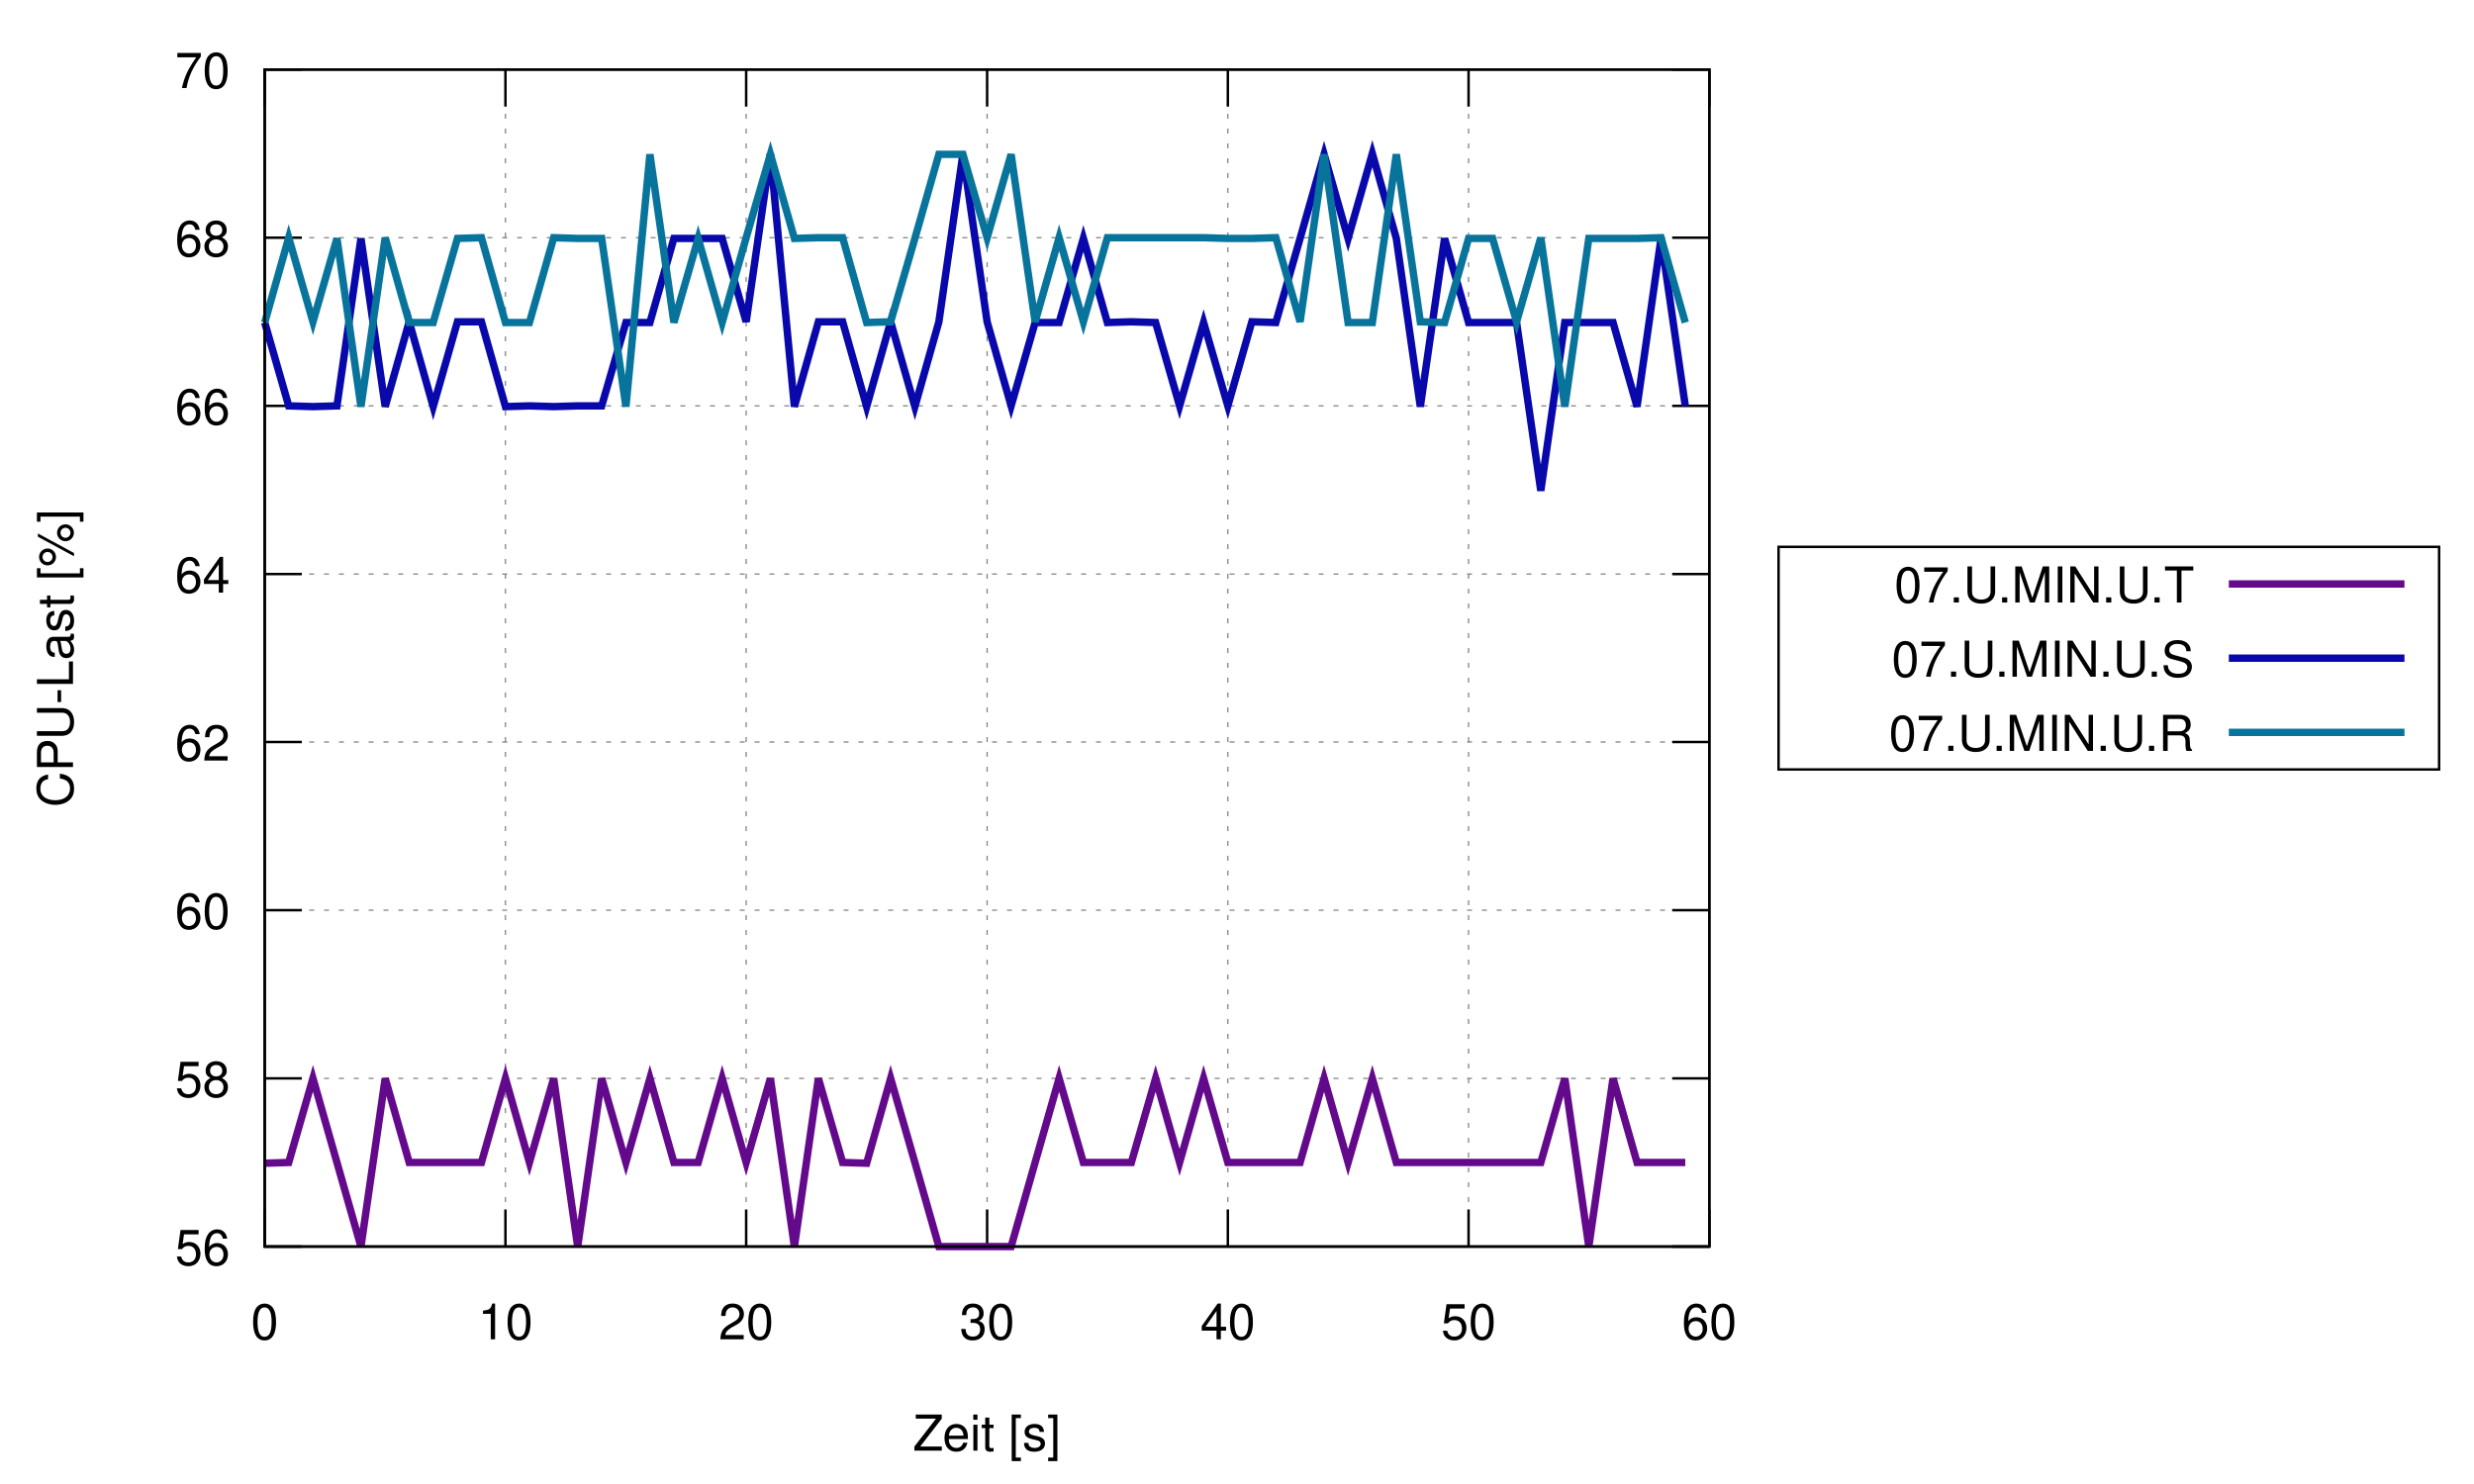
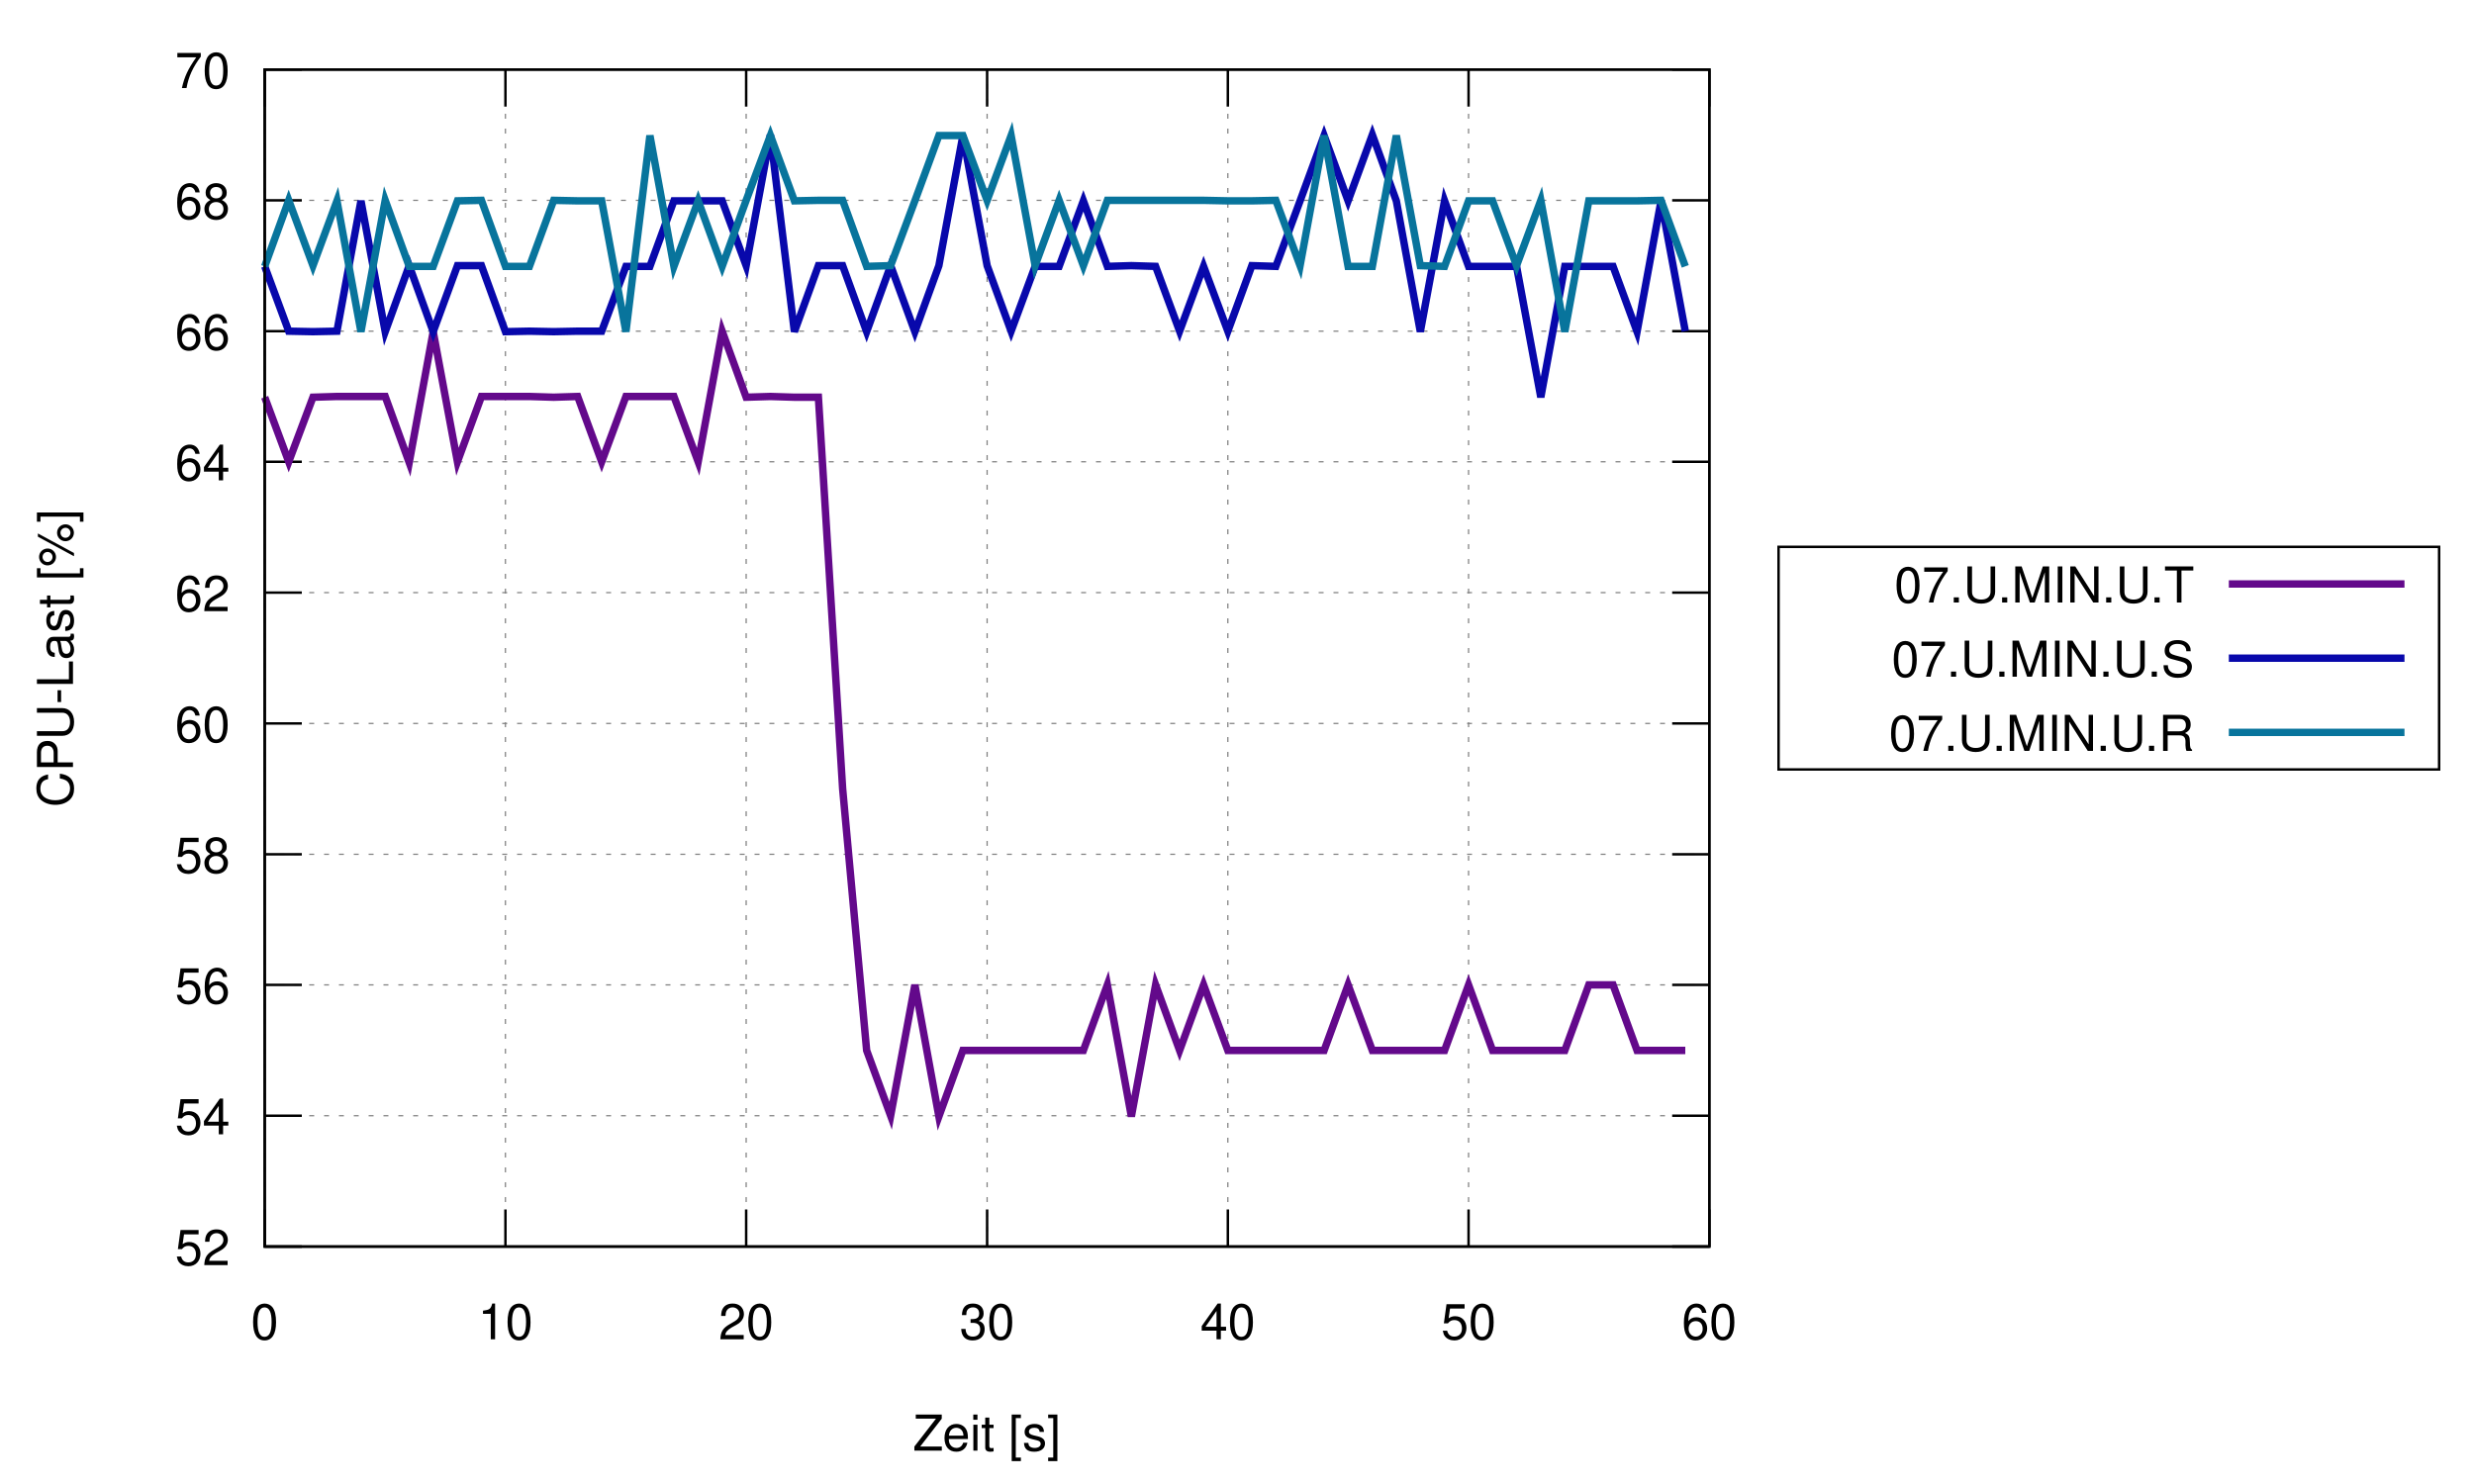
<svg xmlns="http://www.w3.org/2000/svg" xmlns:xlink="http://www.w3.org/1999/xlink" width="1000" height="600" viewBox="0 0 1000 600">
  <g id="gnuplot_canvas">
    <rect x="0" y="0" width="1000" height="600" fill="none" />
    <defs>
      <circle id="gpDot" r="0.5" stroke-width="0.5" />
      <path id="gpPt0" stroke-width="0.133" stroke="currentColor" d="M-1,0 h2 M0,-1 v2" />
      <path id="gpPt1" stroke-width="0.133" stroke="currentColor" d="M-1,-1 L1,1 M1,-1 L-1,1" />
      <path id="gpPt2" stroke-width="0.133" stroke="currentColor" d="M-1,0 L1,0 M0,-1 L0,1 M-1,-1 L1,1 M-1,1 L1,-1" />
      <rect id="gpPt3" stroke-width="0.133" stroke="currentColor" x="-1" y="-1" width="2" height="2" />
      <rect id="gpPt4" stroke-width="0.133" stroke="currentColor" fill="currentColor" x="-1" y="-1" width="2" height="2" />
      <circle id="gpPt5" stroke-width="0.133" stroke="currentColor" cx="0" cy="0" r="1" />
      <use xlink:href="#gpPt5" id="gpPt6" fill="currentColor" stroke="none" />
      <path id="gpPt7" stroke-width="0.133" stroke="currentColor" d="M0,-1.33 L-1.33,0.67 L1.33,0.67 z" />
      <use xlink:href="#gpPt7" id="gpPt8" fill="currentColor" stroke="none" />
      <use xlink:href="#gpPt7" id="gpPt9" stroke="currentColor" transform="rotate(180)" />
      <use xlink:href="#gpPt9" id="gpPt10" fill="currentColor" stroke="none" />
      <use xlink:href="#gpPt3" id="gpPt11" stroke="currentColor" transform="rotate(45)" />
      <use xlink:href="#gpPt11" id="gpPt12" fill="currentColor" stroke="none" />
      <path id="gpPt13" stroke-width="0.133" stroke="currentColor" d="M0,1.330 L1.265,0.411 L0.782,-1.067 L-0.782,-1.076 L-1.265,0.411 z" />
      <use xlink:href="#gpPt13" id="gpPt14" fill="currentColor" stroke="none" />
      <filter id="textbox" filterUnits="objectBoundingBox" x="0" y="0" height="1" width="1">
        <feFlood flood-color="white" flood-opacity="1" result="bgnd" />
        <feComposite in="SourceGraphic" in2="bgnd" operator="atop" />
      </filter>
      <filter id="greybox" filterUnits="objectBoundingBox" x="0" y="0" height="1" width="1">
        <feFlood flood-color="lightgrey" flood-opacity="1" result="grey" />
        <feComposite in="SourceGraphic" in2="grey" operator="atop" />
      </filter>
    </defs>
    <g fill="none" color="white" stroke="currentColor" stroke-width="1.00" stroke-linecap="butt" stroke-linejoin="miter">
</g>
    <g fill="none" color="black" stroke="currentColor" stroke-width="1.00" stroke-linecap="butt" stroke-linejoin="miter">
</g>
    <g fill="none" color="black" stroke="black" stroke-width="0.50" stroke-linecap="butt" stroke-linejoin="miter">
</g>
    <g fill="none" color="gray" stroke="currentColor" stroke-width="0.50" stroke-linecap="butt" stroke-linejoin="miter">
      <path stroke="gray" stroke-dasharray="2,4" class="gridline" d="M107.0,504.0 L690.9,504.0  " />
    </g>
    <g fill="none" color="gray" stroke="gray" stroke-width="1.00" stroke-linecap="butt" stroke-linejoin="miter">
</g>
    <g fill="none" color="black" stroke="currentColor" stroke-width="1.00" stroke-linecap="butt" stroke-linejoin="miter">
      <path stroke="black" d="M107.0,504.0 L122.0,504.0 M690.9,504.0 L675.9,504.0  " />
      <g transform="translate(93.0,511.5)" stroke="none" fill="black" font-family="Helvetica" font-size="20.00" text-anchor="end">
        <text>
+           <tspan font-family="Helvetica"> 52</tspan>
+         </text>
+       </g>
+     </g>
+     <g fill="none" color="black" stroke="currentColor" stroke-width="1.00" stroke-linecap="butt" stroke-linejoin="miter">
+ </g>
+     <g fill="none" color="black" stroke="black" stroke-width="0.50" stroke-linecap="butt" stroke-linejoin="miter">
+ </g>
+     <g fill="none" color="gray" stroke="currentColor" stroke-width="0.50" stroke-linecap="butt" stroke-linejoin="miter">
+       <path stroke="gray" stroke-dasharray="2,4" class="gridline" d="M107.0,451.1 L690.9,451.1  " />
+     </g>
+     <g fill="none" color="gray" stroke="gray" stroke-width="1.00" stroke-linecap="butt" stroke-linejoin="miter">
+ </g>
+     <g fill="none" color="black" stroke="currentColor" stroke-width="1.00" stroke-linecap="butt" stroke-linejoin="miter">
+       <path stroke="black" d="M107.0,451.1 L122.0,451.1 M690.9,451.1 L675.9,451.1  " />
+       <g transform="translate(93.0,458.6)" stroke="none" fill="black" font-family="Helvetica" font-size="20.00" text-anchor="end">
+         <text>
+           <tspan font-family="Helvetica"> 54</tspan>
+         </text>
+       </g>
+     </g>
+     <g fill="none" color="black" stroke="currentColor" stroke-width="1.00" stroke-linecap="butt" stroke-linejoin="miter">
+ </g>
+     <g fill="none" color="black" stroke="black" stroke-width="0.50" stroke-linecap="butt" stroke-linejoin="miter">
+ </g>
+     <g fill="none" color="gray" stroke="currentColor" stroke-width="0.50" stroke-linecap="butt" stroke-linejoin="miter">
+       <path stroke="gray" stroke-dasharray="2,4" class="gridline" d="M107.0,398.2 L690.9,398.2  " />
+     </g>
+     <g fill="none" color="gray" stroke="gray" stroke-width="1.00" stroke-linecap="butt" stroke-linejoin="miter">
+ </g>
+     <g fill="none" color="black" stroke="currentColor" stroke-width="1.00" stroke-linecap="butt" stroke-linejoin="miter">
+       <path stroke="black" d="M107.0,398.2 L122.0,398.2 M690.9,398.2 L675.9,398.2  " />
+       <g transform="translate(93.0,405.7)" stroke="none" fill="black" font-family="Helvetica" font-size="20.00" text-anchor="end">
+         <text>
          <tspan font-family="Helvetica"> 56</tspan>
        </text>
      </g>
    </g>
    <g fill="none" color="black" stroke="currentColor" stroke-width="1.00" stroke-linecap="butt" stroke-linejoin="miter">
</g>
    <g fill="none" color="black" stroke="black" stroke-width="0.50" stroke-linecap="butt" stroke-linejoin="miter">
</g>
    <g fill="none" color="gray" stroke="currentColor" stroke-width="0.50" stroke-linecap="butt" stroke-linejoin="miter">
-       <path stroke="gray" stroke-dasharray="2,4" class="gridline" d="M107.0,436.0 L690.9,436.0  " />
-     </g>
-     <g fill="none" color="gray" stroke="gray" stroke-width="1.00" stroke-linecap="butt" stroke-linejoin="miter">
- </g>
-     <g fill="none" color="black" stroke="currentColor" stroke-width="1.00" stroke-linecap="butt" stroke-linejoin="miter">
-       <path stroke="black" d="M107.0,436.0 L122.0,436.0 M690.9,436.0 L675.9,436.0  " />
-       <g transform="translate(93.0,443.5)" stroke="none" fill="black" font-family="Helvetica" font-size="20.00" text-anchor="end">
+       <path stroke="gray" stroke-dasharray="2,4" class="gridline" d="M107.0,345.4 L690.9,345.4  " />
+     </g>
+     <g fill="none" color="gray" stroke="gray" stroke-width="1.00" stroke-linecap="butt" stroke-linejoin="miter">
+ </g>
+     <g fill="none" color="black" stroke="currentColor" stroke-width="1.00" stroke-linecap="butt" stroke-linejoin="miter">
+       <path stroke="black" d="M107.0,345.4 L122.0,345.4 M690.9,345.4 L675.9,345.4  " />
+       <g transform="translate(93.0,352.9)" stroke="none" fill="black" font-family="Helvetica" font-size="20.00" text-anchor="end">
        <text>
          <tspan font-family="Helvetica"> 58</tspan>
        </text>
      </g>
    </g>
    <g fill="none" color="black" stroke="currentColor" stroke-width="1.00" stroke-linecap="butt" stroke-linejoin="miter">
</g>
    <g fill="none" color="black" stroke="black" stroke-width="0.50" stroke-linecap="butt" stroke-linejoin="miter">
</g>
    <g fill="none" color="gray" stroke="currentColor" stroke-width="0.50" stroke-linecap="butt" stroke-linejoin="miter">
-       <path stroke="gray" stroke-dasharray="2,4" class="gridline" d="M107.0,368.0 L690.9,368.0  " />
-     </g>
-     <g fill="none" color="gray" stroke="gray" stroke-width="1.00" stroke-linecap="butt" stroke-linejoin="miter">
- </g>
-     <g fill="none" color="black" stroke="currentColor" stroke-width="1.00" stroke-linecap="butt" stroke-linejoin="miter">
-       <path stroke="black" d="M107.0,368.0 L122.0,368.0 M690.9,368.0 L675.9,368.0  " />
-       <g transform="translate(93.0,375.5)" stroke="none" fill="black" font-family="Helvetica" font-size="20.00" text-anchor="end">
+       <path stroke="gray" stroke-dasharray="2,4" class="gridline" d="M107.0,292.5 L690.9,292.5  " />
+     </g>
+     <g fill="none" color="gray" stroke="gray" stroke-width="1.00" stroke-linecap="butt" stroke-linejoin="miter">
+ </g>
+     <g fill="none" color="black" stroke="currentColor" stroke-width="1.00" stroke-linecap="butt" stroke-linejoin="miter">
+       <path stroke="black" d="M107.0,292.5 L122.0,292.5 M690.9,292.5 L675.9,292.5  " />
+       <g transform="translate(93.0,300.0)" stroke="none" fill="black" font-family="Helvetica" font-size="20.00" text-anchor="end">
        <text>
          <tspan font-family="Helvetica"> 60</tspan>
        </text>
      </g>
    </g>
    <g fill="none" color="black" stroke="currentColor" stroke-width="1.00" stroke-linecap="butt" stroke-linejoin="miter">
</g>
    <g fill="none" color="black" stroke="black" stroke-width="0.50" stroke-linecap="butt" stroke-linejoin="miter">
</g>
    <g fill="none" color="gray" stroke="currentColor" stroke-width="0.50" stroke-linecap="butt" stroke-linejoin="miter">
-       <path stroke="gray" stroke-dasharray="2,4" class="gridline" d="M107.0,300.0 L690.9,300.0  " />
-     </g>
-     <g fill="none" color="gray" stroke="gray" stroke-width="1.00" stroke-linecap="butt" stroke-linejoin="miter">
- </g>
-     <g fill="none" color="black" stroke="currentColor" stroke-width="1.00" stroke-linecap="butt" stroke-linejoin="miter">
-       <path stroke="black" d="M107.0,300.0 L122.0,300.0 M690.9,300.0 L675.9,300.0  " />
-       <g transform="translate(93.0,307.5)" stroke="none" fill="black" font-family="Helvetica" font-size="20.00" text-anchor="end">
+       <path stroke="gray" stroke-dasharray="2,4" class="gridline" d="M107.0,239.6 L690.9,239.6  " />
+     </g>
+     <g fill="none" color="gray" stroke="gray" stroke-width="1.00" stroke-linecap="butt" stroke-linejoin="miter">
+ </g>
+     <g fill="none" color="black" stroke="currentColor" stroke-width="1.00" stroke-linecap="butt" stroke-linejoin="miter">
+       <path stroke="black" d="M107.0,239.6 L122.0,239.6 M690.9,239.6 L675.9,239.6  " />
+       <g transform="translate(93.0,247.1)" stroke="none" fill="black" font-family="Helvetica" font-size="20.00" text-anchor="end">
        <text>
          <tspan font-family="Helvetica"> 62</tspan>
        </text>
      </g>
    </g>
    <g fill="none" color="black" stroke="currentColor" stroke-width="1.00" stroke-linecap="butt" stroke-linejoin="miter">
</g>
    <g fill="none" color="black" stroke="black" stroke-width="0.50" stroke-linecap="butt" stroke-linejoin="miter">
</g>
    <g fill="none" color="gray" stroke="currentColor" stroke-width="0.50" stroke-linecap="butt" stroke-linejoin="miter">
-       <path stroke="gray" stroke-dasharray="2,4" class="gridline" d="M107.0,232.1 L690.9,232.1  " />
-     </g>
-     <g fill="none" color="gray" stroke="gray" stroke-width="1.00" stroke-linecap="butt" stroke-linejoin="miter">
- </g>
-     <g fill="none" color="black" stroke="currentColor" stroke-width="1.00" stroke-linecap="butt" stroke-linejoin="miter">
-       <path stroke="black" d="M107.0,232.1 L122.0,232.1 M690.9,232.1 L675.9,232.1  " />
-       <g transform="translate(93.0,239.6)" stroke="none" fill="black" font-family="Helvetica" font-size="20.00" text-anchor="end">
+       <path stroke="gray" stroke-dasharray="2,4" class="gridline" d="M107.0,186.7 L690.9,186.7  " />
+     </g>
+     <g fill="none" color="gray" stroke="gray" stroke-width="1.00" stroke-linecap="butt" stroke-linejoin="miter">
+ </g>
+     <g fill="none" color="black" stroke="currentColor" stroke-width="1.00" stroke-linecap="butt" stroke-linejoin="miter">
+       <path stroke="black" d="M107.0,186.7 L122.0,186.7 M690.9,186.7 L675.9,186.7  " />
+       <g transform="translate(93.0,194.2)" stroke="none" fill="black" font-family="Helvetica" font-size="20.00" text-anchor="end">
        <text>
          <tspan font-family="Helvetica"> 64</tspan>
        </text>
      </g>
    </g>
    <g fill="none" color="black" stroke="currentColor" stroke-width="1.00" stroke-linecap="butt" stroke-linejoin="miter">
</g>
    <g fill="none" color="black" stroke="black" stroke-width="0.50" stroke-linecap="butt" stroke-linejoin="miter">
</g>
    <g fill="none" color="gray" stroke="currentColor" stroke-width="0.50" stroke-linecap="butt" stroke-linejoin="miter">
-       <path stroke="gray" stroke-dasharray="2,4" class="gridline" d="M107.0,164.1 L690.9,164.1  " />
-     </g>
-     <g fill="none" color="gray" stroke="gray" stroke-width="1.00" stroke-linecap="butt" stroke-linejoin="miter">
- </g>
-     <g fill="none" color="black" stroke="currentColor" stroke-width="1.00" stroke-linecap="butt" stroke-linejoin="miter">
-       <path stroke="black" d="M107.0,164.1 L122.0,164.1 M690.9,164.1 L675.9,164.1  " />
-       <g transform="translate(93.0,171.6)" stroke="none" fill="black" font-family="Helvetica" font-size="20.00" text-anchor="end">
+       <path stroke="gray" stroke-dasharray="2,4" class="gridline" d="M107.0,133.9 L690.9,133.9  " />
+     </g>
+     <g fill="none" color="gray" stroke="gray" stroke-width="1.00" stroke-linecap="butt" stroke-linejoin="miter">
+ </g>
+     <g fill="none" color="black" stroke="currentColor" stroke-width="1.00" stroke-linecap="butt" stroke-linejoin="miter">
+       <path stroke="black" d="M107.0,133.9 L122.0,133.9 M690.9,133.9 L675.9,133.9  " />
+       <g transform="translate(93.0,141.4)" stroke="none" fill="black" font-family="Helvetica" font-size="20.00" text-anchor="end">
        <text>
          <tspan font-family="Helvetica"> 66</tspan>
        </text>
      </g>
    </g>
    <g fill="none" color="black" stroke="currentColor" stroke-width="1.00" stroke-linecap="butt" stroke-linejoin="miter">
</g>
    <g fill="none" color="black" stroke="black" stroke-width="0.50" stroke-linecap="butt" stroke-linejoin="miter">
</g>
    <g fill="none" color="gray" stroke="currentColor" stroke-width="0.50" stroke-linecap="butt" stroke-linejoin="miter">
-       <path stroke="gray" stroke-dasharray="2,4" class="gridline" d="M107.0,96.1 L690.9,96.1  " />
-     </g>
-     <g fill="none" color="gray" stroke="gray" stroke-width="1.00" stroke-linecap="butt" stroke-linejoin="miter">
- </g>
-     <g fill="none" color="black" stroke="currentColor" stroke-width="1.00" stroke-linecap="butt" stroke-linejoin="miter">
-       <path stroke="black" d="M107.0,96.1 L122.0,96.1 M690.9,96.1 L675.9,96.1  " />
-       <g transform="translate(93.0,103.6)" stroke="none" fill="black" font-family="Helvetica" font-size="20.00" text-anchor="end">
+       <path stroke="gray" stroke-dasharray="2,4" class="gridline" d="M107.0,81.0 L690.9,81.0  " />
+     </g>
+     <g fill="none" color="gray" stroke="gray" stroke-width="1.00" stroke-linecap="butt" stroke-linejoin="miter">
+ </g>
+     <g fill="none" color="black" stroke="currentColor" stroke-width="1.00" stroke-linecap="butt" stroke-linejoin="miter">
+       <path stroke="black" d="M107.0,81.0 L122.0,81.0 M690.9,81.0 L675.9,81.0  " />
+       <g transform="translate(93.0,88.5)" stroke="none" fill="black" font-family="Helvetica" font-size="20.00" text-anchor="end">
        <text>
          <tspan font-family="Helvetica"> 68</tspan>
        </text>
      </g>
    </g>
    <g fill="none" color="black" stroke="currentColor" stroke-width="1.00" stroke-linecap="butt" stroke-linejoin="miter">
</g>
    <g fill="none" color="black" stroke="black" stroke-width="0.50" stroke-linecap="butt" stroke-linejoin="miter">
</g>
    <g fill="none" color="gray" stroke="currentColor" stroke-width="0.50" stroke-linecap="butt" stroke-linejoin="miter">
      <path stroke="gray" stroke-dasharray="2,4" class="gridline" d="M107.0,28.1 L690.9,28.1  " />
    </g>
    <g fill="none" color="gray" stroke="gray" stroke-width="1.00" stroke-linecap="butt" stroke-linejoin="miter">
</g>
    <g fill="none" color="black" stroke="currentColor" stroke-width="1.00" stroke-linecap="butt" stroke-linejoin="miter">
      <path stroke="black" d="M107.0,28.1 L122.0,28.1 M690.9,28.1 L675.9,28.1  " />
      <g transform="translate(93.0,35.6)" stroke="none" fill="black" font-family="Helvetica" font-size="20.00" text-anchor="end">
        <text>
          <tspan font-family="Helvetica"> 70</tspan>
        </text>
      </g>
    </g>
    <g fill="none" color="black" stroke="currentColor" stroke-width="1.00" stroke-linecap="butt" stroke-linejoin="miter">
</g>
    <g fill="none" color="black" stroke="black" stroke-width="0.50" stroke-linecap="butt" stroke-linejoin="miter">
</g>
    <g fill="none" color="gray" stroke="currentColor" stroke-width="0.50" stroke-linecap="butt" stroke-linejoin="miter">
      <path stroke="gray" stroke-dasharray="2,4" class="gridline" d="M107.0,504.0 L107.0,28.1  " />
    </g>
    <g fill="none" color="gray" stroke="gray" stroke-width="1.00" stroke-linecap="butt" stroke-linejoin="miter">
</g>
    <g fill="none" color="black" stroke="currentColor" stroke-width="1.00" stroke-linecap="butt" stroke-linejoin="miter">
      <path stroke="black" d="M107.0,504.0 L107.0,489.0 M107.0,28.1 L107.0,43.1  " />
      <g transform="translate(107.0,541.5)" stroke="none" fill="black" font-family="Helvetica" font-size="20.00" text-anchor="middle">
        <text>
          <tspan font-family="Helvetica"> 0</tspan>
        </text>
      </g>
    </g>
    <g fill="none" color="black" stroke="currentColor" stroke-width="1.00" stroke-linecap="butt" stroke-linejoin="miter">
</g>
    <g fill="none" color="black" stroke="black" stroke-width="0.50" stroke-linecap="butt" stroke-linejoin="miter">
</g>
    <g fill="none" color="gray" stroke="currentColor" stroke-width="0.50" stroke-linecap="butt" stroke-linejoin="miter">
      <path stroke="gray" stroke-dasharray="2,4" class="gridline" d="M204.3,504.0 L204.3,28.1  " />
    </g>
    <g fill="none" color="gray" stroke="gray" stroke-width="1.00" stroke-linecap="butt" stroke-linejoin="miter">
</g>
    <g fill="none" color="black" stroke="currentColor" stroke-width="1.00" stroke-linecap="butt" stroke-linejoin="miter">
      <path stroke="black" d="M204.3,504.0 L204.3,489.0 M204.3,28.1 L204.3,43.1  " />
      <g transform="translate(204.3,541.5)" stroke="none" fill="black" font-family="Helvetica" font-size="20.00" text-anchor="middle">
        <text>
          <tspan font-family="Helvetica"> 10</tspan>
        </text>
      </g>
    </g>
    <g fill="none" color="black" stroke="currentColor" stroke-width="1.00" stroke-linecap="butt" stroke-linejoin="miter">
</g>
    <g fill="none" color="black" stroke="black" stroke-width="0.50" stroke-linecap="butt" stroke-linejoin="miter">
</g>
    <g fill="none" color="gray" stroke="currentColor" stroke-width="0.50" stroke-linecap="butt" stroke-linejoin="miter">
      <path stroke="gray" stroke-dasharray="2,4" class="gridline" d="M301.6,504.0 L301.6,28.1  " />
    </g>
    <g fill="none" color="gray" stroke="gray" stroke-width="1.00" stroke-linecap="butt" stroke-linejoin="miter">
</g>
    <g fill="none" color="black" stroke="currentColor" stroke-width="1.00" stroke-linecap="butt" stroke-linejoin="miter">
      <path stroke="black" d="M301.6,504.0 L301.6,489.0 M301.6,28.1 L301.6,43.1  " />
      <g transform="translate(301.6,541.5)" stroke="none" fill="black" font-family="Helvetica" font-size="20.00" text-anchor="middle">
        <text>
          <tspan font-family="Helvetica"> 20</tspan>
        </text>
      </g>
    </g>
    <g fill="none" color="black" stroke="currentColor" stroke-width="1.00" stroke-linecap="butt" stroke-linejoin="miter">
</g>
    <g fill="none" color="black" stroke="black" stroke-width="0.50" stroke-linecap="butt" stroke-linejoin="miter">
</g>
    <g fill="none" color="gray" stroke="currentColor" stroke-width="0.50" stroke-linecap="butt" stroke-linejoin="miter">
      <path stroke="gray" stroke-dasharray="2,4" class="gridline" d="M399.0,504.0 L399.0,28.1  " />
    </g>
    <g fill="none" color="gray" stroke="gray" stroke-width="1.00" stroke-linecap="butt" stroke-linejoin="miter">
</g>
    <g fill="none" color="black" stroke="currentColor" stroke-width="1.00" stroke-linecap="butt" stroke-linejoin="miter">
      <path stroke="black" d="M399.0,504.0 L399.0,489.0 M399.0,28.1 L399.0,43.1  " />
      <g transform="translate(399.0,541.5)" stroke="none" fill="black" font-family="Helvetica" font-size="20.00" text-anchor="middle">
        <text>
          <tspan font-family="Helvetica"> 30</tspan>
        </text>
      </g>
    </g>
    <g fill="none" color="black" stroke="currentColor" stroke-width="1.00" stroke-linecap="butt" stroke-linejoin="miter">
</g>
    <g fill="none" color="black" stroke="black" stroke-width="0.50" stroke-linecap="butt" stroke-linejoin="miter">
</g>
    <g fill="none" color="gray" stroke="currentColor" stroke-width="0.50" stroke-linecap="butt" stroke-linejoin="miter">
      <path stroke="gray" stroke-dasharray="2,4" class="gridline" d="M496.3,504.0 L496.3,28.1  " />
    </g>
    <g fill="none" color="gray" stroke="gray" stroke-width="1.00" stroke-linecap="butt" stroke-linejoin="miter">
</g>
    <g fill="none" color="black" stroke="currentColor" stroke-width="1.00" stroke-linecap="butt" stroke-linejoin="miter">
      <path stroke="black" d="M496.3,504.0 L496.3,489.0 M496.3,28.1 L496.3,43.1  " />
      <g transform="translate(496.3,541.5)" stroke="none" fill="black" font-family="Helvetica" font-size="20.00" text-anchor="middle">
        <text>
          <tspan font-family="Helvetica"> 40</tspan>
        </text>
      </g>
    </g>
    <g fill="none" color="black" stroke="currentColor" stroke-width="1.00" stroke-linecap="butt" stroke-linejoin="miter">
</g>
    <g fill="none" color="black" stroke="black" stroke-width="0.50" stroke-linecap="butt" stroke-linejoin="miter">
</g>
    <g fill="none" color="gray" stroke="currentColor" stroke-width="0.50" stroke-linecap="butt" stroke-linejoin="miter">
      <path stroke="gray" stroke-dasharray="2,4" class="gridline" d="M593.6,504.0 L593.6,28.1  " />
    </g>
    <g fill="none" color="gray" stroke="gray" stroke-width="1.00" stroke-linecap="butt" stroke-linejoin="miter">
</g>
    <g fill="none" color="black" stroke="currentColor" stroke-width="1.00" stroke-linecap="butt" stroke-linejoin="miter">
      <path stroke="black" d="M593.6,504.0 L593.6,489.0 M593.6,28.1 L593.6,43.1  " />
      <g transform="translate(593.6,541.5)" stroke="none" fill="black" font-family="Helvetica" font-size="20.00" text-anchor="middle">
        <text>
          <tspan font-family="Helvetica"> 50</tspan>
        </text>
      </g>
    </g>
    <g fill="none" color="black" stroke="currentColor" stroke-width="1.00" stroke-linecap="butt" stroke-linejoin="miter">
</g>
    <g fill="none" color="black" stroke="black" stroke-width="0.50" stroke-linecap="butt" stroke-linejoin="miter">
</g>
    <g fill="none" color="gray" stroke="currentColor" stroke-width="0.50" stroke-linecap="butt" stroke-linejoin="miter">
      <path stroke="gray" stroke-dasharray="2,4" class="gridline" d="M690.9,504.0 L690.9,28.1  " />
    </g>
    <g fill="none" color="gray" stroke="gray" stroke-width="1.00" stroke-linecap="butt" stroke-linejoin="miter">
</g>
    <g fill="none" color="black" stroke="currentColor" stroke-width="1.00" stroke-linecap="butt" stroke-linejoin="miter">
      <path stroke="black" d="M690.9,504.0 L690.9,489.0 M690.9,28.1 L690.9,43.1  " />
      <g transform="translate(690.9,541.5)" stroke="none" fill="black" font-family="Helvetica" font-size="20.00" text-anchor="middle">
        <text>
          <tspan font-family="Helvetica"> 60</tspan>
        </text>
      </g>
    </g>
    <g fill="none" color="black" stroke="currentColor" stroke-width="1.00" stroke-linecap="butt" stroke-linejoin="miter">
</g>
    <g fill="none" color="black" stroke="currentColor" stroke-width="1.00" stroke-linecap="butt" stroke-linejoin="miter">
      <path stroke="black" d="M107.0,28.1 L107.0,504.0 L690.9,504.0 L690.9,28.1 L107.0,28.1 Z  " />
    </g>
    <g fill="none" color="black" stroke="currentColor" stroke-width="1.00" stroke-linecap="butt" stroke-linejoin="miter">
      <g transform="translate(29.5,266.1) rotate(270)" stroke="none" fill="black" font-family="Helvetica" font-size="20.00" text-anchor="middle">
        <text>
          <tspan font-family="Helvetica">CPU-Last [%]</tspan>
        </text>
      </g>
    </g>
    <g fill="none" color="black" stroke="currentColor" stroke-width="1.00" stroke-linecap="butt" stroke-linejoin="miter">
      <g transform="translate(398.9,586.5)" stroke="none" fill="black" font-family="Helvetica" font-size="20.00" text-anchor="middle">
        <text>
          <tspan font-family="Helvetica">Zeit [s]</tspan>
        </text>
      </g>
    </g>
    <g fill="none" color="black" stroke="currentColor" stroke-width="1.00" stroke-linecap="butt" stroke-linejoin="miter">
</g>
    <g fill="none" color="black" stroke="currentColor" stroke-width="1.00" stroke-linecap="butt" stroke-linejoin="miter">
      <path stroke="black" d="M718.9,311.1 L718.9,221.1 L985.9,221.1 L985.9,311.1 L718.9,311.1 Z  " />
    </g>
    <g id="gnuplot_plot_1">
      <g fill="none" color="white" stroke="black" stroke-width="3.00" stroke-linecap="butt" stroke-linejoin="miter">
</g>
      <g fill="none" color="black" stroke="currentColor" stroke-width="3.00" stroke-linecap="butt" stroke-linejoin="miter">
        <g transform="translate(886.9,243.6)" stroke="none" fill="black" font-family="Helvetica" font-size="20.00" text-anchor="end">
          <text>
            <tspan font-family="Helvetica">07.U.MIN.U.T</tspan>
          </text>
        </g>
      </g>
      <g fill="none" color="black" stroke="currentColor" stroke-width="3.00" stroke-linecap="butt" stroke-linejoin="miter">
-         <path stroke="rgb( 99,   9, 139)" d="M900.9,236.1 L971.9,236.1 M107.0,470.3 L116.7,470.0 L126.5,436.0 L136.2,470.0 L145.9,504.0 L155.7,436.0   L165.4,470.0 L175.1,470.0 L184.9,470.0 L194.6,470.0 L204.3,436.0 L214.0,470.0 L223.8,436.0 L233.5,504.0   L243.2,436.0 L253.0,470.0 L262.7,436.0 L272.4,470.0 L282.2,470.0 L291.9,436.0 L301.6,470.0 L311.4,436.0   L321.1,504.0 L330.8,436.0 L340.6,470.0 L350.3,470.3 L360.0,436.0 L369.8,470.0 L379.5,504.0 L389.2,504.0   L399.0,504.0 L408.7,504.0 L418.4,470.0 L428.1,436.0 L437.9,470.0 L447.6,470.0 L457.3,470.0 L467.1,436.0   L476.8,470.0 L486.5,436.0 L496.3,470.0 L506.0,470.0 L515.7,470.0 L525.5,470.0 L535.2,436.0 L544.9,470.0   L554.7,436.0 L564.4,470.0 L574.1,470.0 L583.9,470.0 L593.6,470.0 L603.3,470.0 L613.0,470.0 L622.8,470.0   L632.5,436.0 L642.2,504.0 L652.0,436.0 L661.7,470.0 L671.4,470.0 L681.2,470.0  " />
+         <path stroke="rgb( 99,   9, 139)" d="M900.9,236.1 L971.9,236.1 M107.0,160.6 L116.7,186.7 L126.5,160.6 L136.2,160.3 L145.9,160.3 L155.7,160.3   L165.4,187.0 L175.1,134.1 L184.9,186.7 L194.6,160.3 L204.3,160.3 L214.0,160.3 L223.8,160.6 L233.5,160.3   L243.2,186.7 L253.0,160.3 L262.7,160.3 L272.4,160.3 L282.2,186.7 L291.9,133.9 L301.6,160.6 L311.4,160.3   L321.1,160.6 L330.8,160.6 L340.6,318.9 L350.3,424.7 L360.0,451.1 L369.8,398.2 L379.5,451.4 L389.2,424.7   L399.0,424.7 L408.7,424.7 L418.4,424.7 L428.1,424.7 L437.9,424.7 L447.6,398.2 L457.3,451.4 L467.1,398.2   L476.8,424.7 L486.5,398.2 L496.3,424.7 L506.0,424.7 L515.7,424.7 L525.5,424.7 L535.2,424.7 L544.9,398.2   L554.7,424.7 L564.4,424.7 L574.1,424.7 L583.9,424.7 L593.6,398.2 L603.3,424.7 L613.0,424.7 L622.8,424.7   L632.5,424.7 L642.2,398.2 L652.0,398.2 L661.7,424.7 L671.4,424.7 L681.2,424.7  " />
      </g>
    </g>
    <g id="gnuplot_plot_2">
      <g fill="none" color="black" stroke="currentColor" stroke-width="3.00" stroke-linecap="butt" stroke-linejoin="miter">
        <g transform="translate(886.9,273.6)" stroke="none" fill="black" font-family="Helvetica" font-size="20.00" text-anchor="end">
          <text>
            <tspan font-family="Helvetica">07.U.MIN.U.S</tspan>
          </text>
        </g>
      </g>
      <g fill="none" color="black" stroke="currentColor" stroke-width="3.00" stroke-linecap="butt" stroke-linejoin="miter">
-         <path stroke="rgb(  8,   8, 171)" d="M900.9,266.1 L971.9,266.1 M107.0,130.4 L116.7,164.1 L126.5,164.4 L136.2,164.1 L145.9,96.4 L155.7,164.4   L165.4,130.1 L175.1,164.4 L184.9,130.1 L194.6,130.1 L204.3,164.4 L214.0,164.1 L223.8,164.4 L233.5,164.1   L243.2,164.1 L253.0,130.4 L262.7,130.4 L272.4,96.4 L282.2,96.4 L291.9,96.4 L301.6,130.1 L311.4,62.1   L321.1,164.4 L330.8,130.1 L340.6,130.1 L350.3,164.4 L360.0,130.1 L369.8,164.4 L379.5,130.1 L389.2,62.4   L399.0,130.1 L408.7,164.1 L418.4,130.4 L428.1,130.4 L437.9,96.4 L447.6,130.4 L457.3,130.1 L467.1,130.4   L476.8,164.1 L486.5,130.4 L496.3,164.1 L506.0,130.1 L515.7,130.4 L525.5,96.4 L535.2,62.4 L544.9,96.4   L554.7,62.1 L564.4,96.4 L574.1,164.4 L583.9,96.4 L593.6,130.4 L603.3,130.4 L613.0,130.4 L622.8,198.4   L632.5,130.4 L642.2,130.4 L652.0,130.4 L661.7,164.4 L671.4,96.4 L681.2,164.1  " />
+         <path stroke="rgb(  8,   8, 171)" d="M900.9,266.1 L971.9,266.1 M107.0,107.7 L116.7,133.9 L126.5,134.1 L136.2,133.9 L145.9,81.2 L155.7,134.1   L165.4,107.4 L175.1,134.1 L184.9,107.4 L194.6,107.4 L204.3,134.1 L214.0,133.9 L223.8,134.1 L233.5,133.9   L243.2,133.9 L253.0,107.7 L262.7,107.7 L272.4,81.2 L282.2,81.2 L291.9,81.2 L301.6,107.4 L311.4,54.5   L321.1,134.1 L330.8,107.4 L340.6,107.4 L350.3,134.1 L360.0,107.4 L369.8,134.1 L379.5,107.4 L389.2,54.8   L399.0,107.4 L408.7,133.9 L418.4,107.7 L428.1,107.7 L437.9,81.2 L447.6,107.7 L457.3,107.4 L467.1,107.7   L476.8,133.9 L486.5,107.7 L496.3,133.9 L506.0,107.4 L515.7,107.7 L525.5,81.2 L535.2,54.8 L544.9,81.2   L554.7,54.5 L564.4,81.2 L574.1,134.1 L583.9,81.2 L593.6,107.7 L603.3,107.7 L613.0,107.7 L622.8,160.6   L632.5,107.7 L642.2,107.7 L652.0,107.7 L661.7,134.1 L671.4,81.2 L681.2,133.9  " />
      </g>
    </g>
    <g id="gnuplot_plot_3">
      <g fill="none" color="black" stroke="currentColor" stroke-width="3.00" stroke-linecap="butt" stroke-linejoin="miter">
        <g transform="translate(886.9,303.6)" stroke="none" fill="black" font-family="Helvetica" font-size="20.00" text-anchor="end">
          <text>
            <tspan font-family="Helvetica">07.U.MIN.U.R</tspan>
          </text>
        </g>
      </g>
      <g fill="none" color="black" stroke="currentColor" stroke-width="3.00" stroke-linecap="butt" stroke-linejoin="miter">
-         <path stroke="rgb(  8, 116, 156)" d="M900.9,296.1 L971.9,296.1 M107.0,130.4 L116.7,96.1 L126.5,130.1 L136.2,96.4 L145.9,164.4 L155.7,96.1   L165.4,130.4 L175.1,130.4 L184.9,96.4 L194.6,96.1 L204.3,130.4 L214.0,130.4 L223.8,96.1 L233.5,96.4   L243.2,96.4 L253.0,164.4 L262.7,62.4 L272.4,130.4 L282.2,96.4 L291.9,130.4 L301.6,96.1 L311.4,62.4   L321.1,96.4 L330.8,96.1 L340.6,96.1 L350.3,130.4 L360.0,130.1 L369.8,96.4 L379.5,62.4 L389.2,62.4   L399.0,96.1 L408.7,62.4 L418.4,130.1 L428.1,96.1 L437.9,130.1 L447.6,96.1 L457.3,96.1 L467.1,96.1   L476.8,96.1 L486.5,96.1 L496.3,96.4 L506.0,96.4 L515.7,96.1 L525.5,130.1 L535.2,62.4 L544.9,130.4   L554.7,130.4 L564.4,62.4 L574.1,130.1 L583.9,130.4 L593.6,96.4 L603.3,96.4 L613.0,130.1 L622.8,96.1   L632.5,164.4 L642.2,96.4 L652.0,96.4 L661.7,96.4 L671.4,96.1 L681.2,130.4  " />
+         <path stroke="rgb(  8, 116, 156)" d="M900.9,296.1 L971.9,296.1 M107.0,107.7 L116.7,81.0 L126.5,107.4 L136.2,81.2 L145.9,134.1 L155.7,81.0   L165.4,107.7 L175.1,107.7 L184.9,81.2 L194.6,81.0 L204.3,107.7 L214.0,107.7 L223.8,81.0 L233.5,81.2   L243.2,81.2 L253.0,134.1 L262.7,54.8 L272.4,107.7 L282.2,81.2 L291.9,107.7 L301.6,81.0 L311.4,54.8   L321.1,81.2 L330.8,81.0 L340.6,81.0 L350.3,107.7 L360.0,107.4 L369.8,81.2 L379.5,54.8 L389.2,54.8   L399.0,81.0 L408.7,54.8 L418.4,107.4 L428.1,81.0 L437.9,107.4 L447.6,81.0 L457.3,81.0 L467.1,81.0   L476.8,81.0 L486.5,81.0 L496.3,81.2 L506.0,81.2 L515.7,81.0 L525.5,107.4 L535.2,54.8 L544.9,107.7   L554.7,107.7 L564.4,54.8 L574.1,107.4 L583.9,107.7 L593.6,81.2 L603.3,81.2 L613.0,107.4 L622.8,81.0   L632.5,134.1 L642.2,81.2 L652.0,81.2 L661.7,81.2 L671.4,81.0 L681.2,107.7  " />
      </g>
    </g>
    <g fill="none" color="white" stroke="rgb(  8, 116, 156)" stroke-width="2.00" stroke-linecap="butt" stroke-linejoin="miter">
</g>
    <g fill="none" color="black" stroke="currentColor" stroke-width="2.00" stroke-linecap="butt" stroke-linejoin="miter">
</g>
    <g fill="none" color="black" stroke="black" stroke-width="1.00" stroke-linecap="butt" stroke-linejoin="miter">
</g>
    <g fill="none" color="black" stroke="currentColor" stroke-width="1.00" stroke-linecap="butt" stroke-linejoin="miter">
      <path stroke="black" d="M107.0,28.1 L107.0,504.0 L690.9,504.0 L690.9,28.1 L107.0,28.1 Z  " />
    </g>
    <g fill="none" color="black" stroke="currentColor" stroke-width="1.00" stroke-linecap="butt" stroke-linejoin="miter">
</g>
  </g>
</svg>
